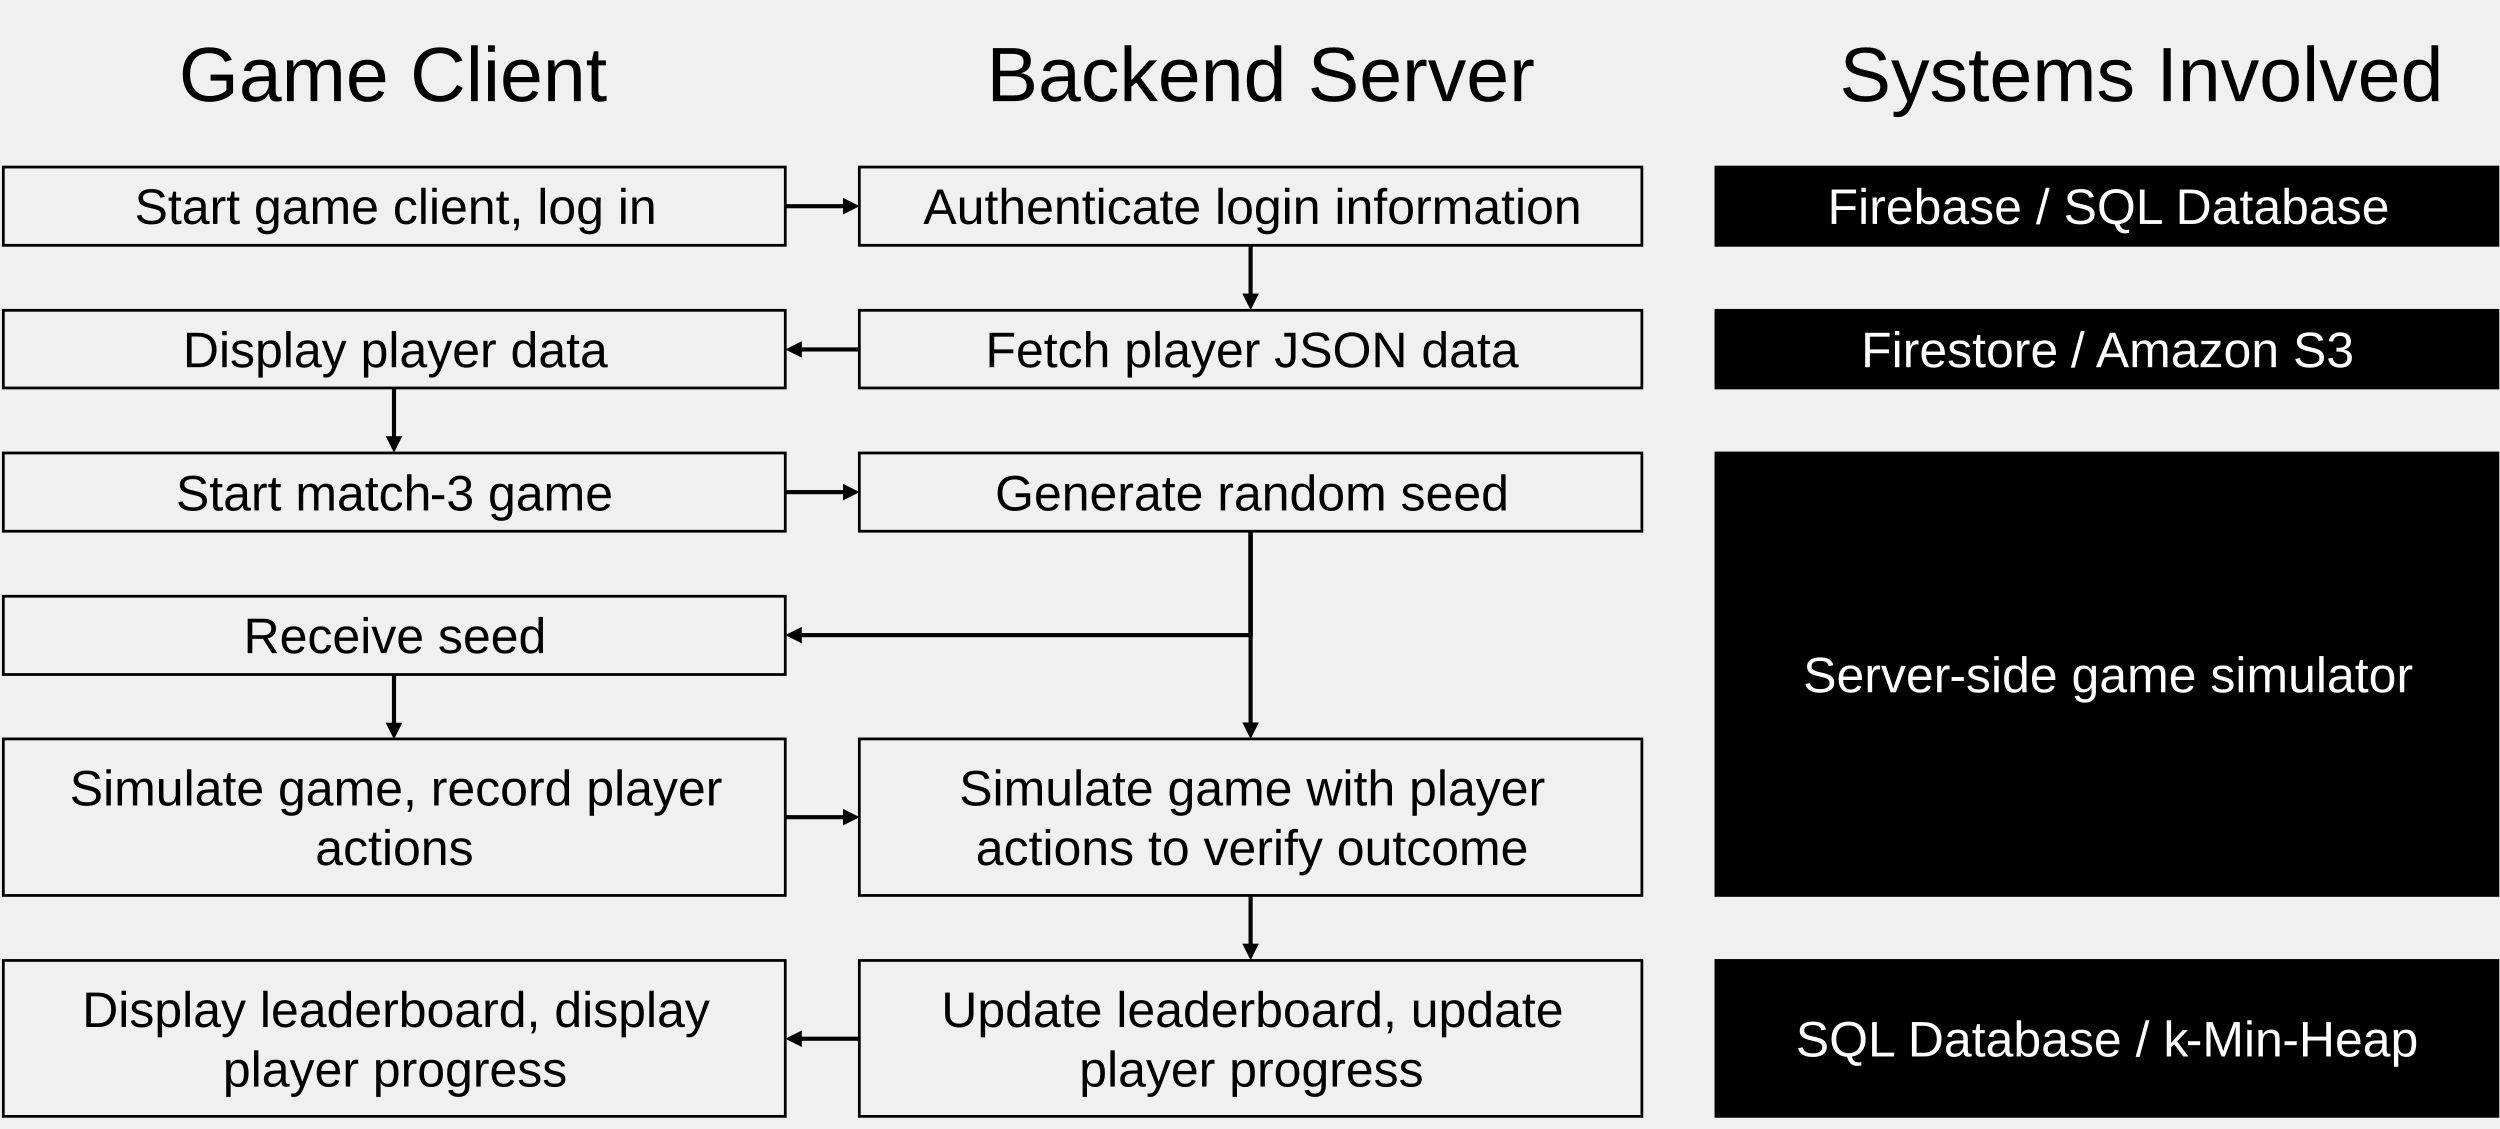
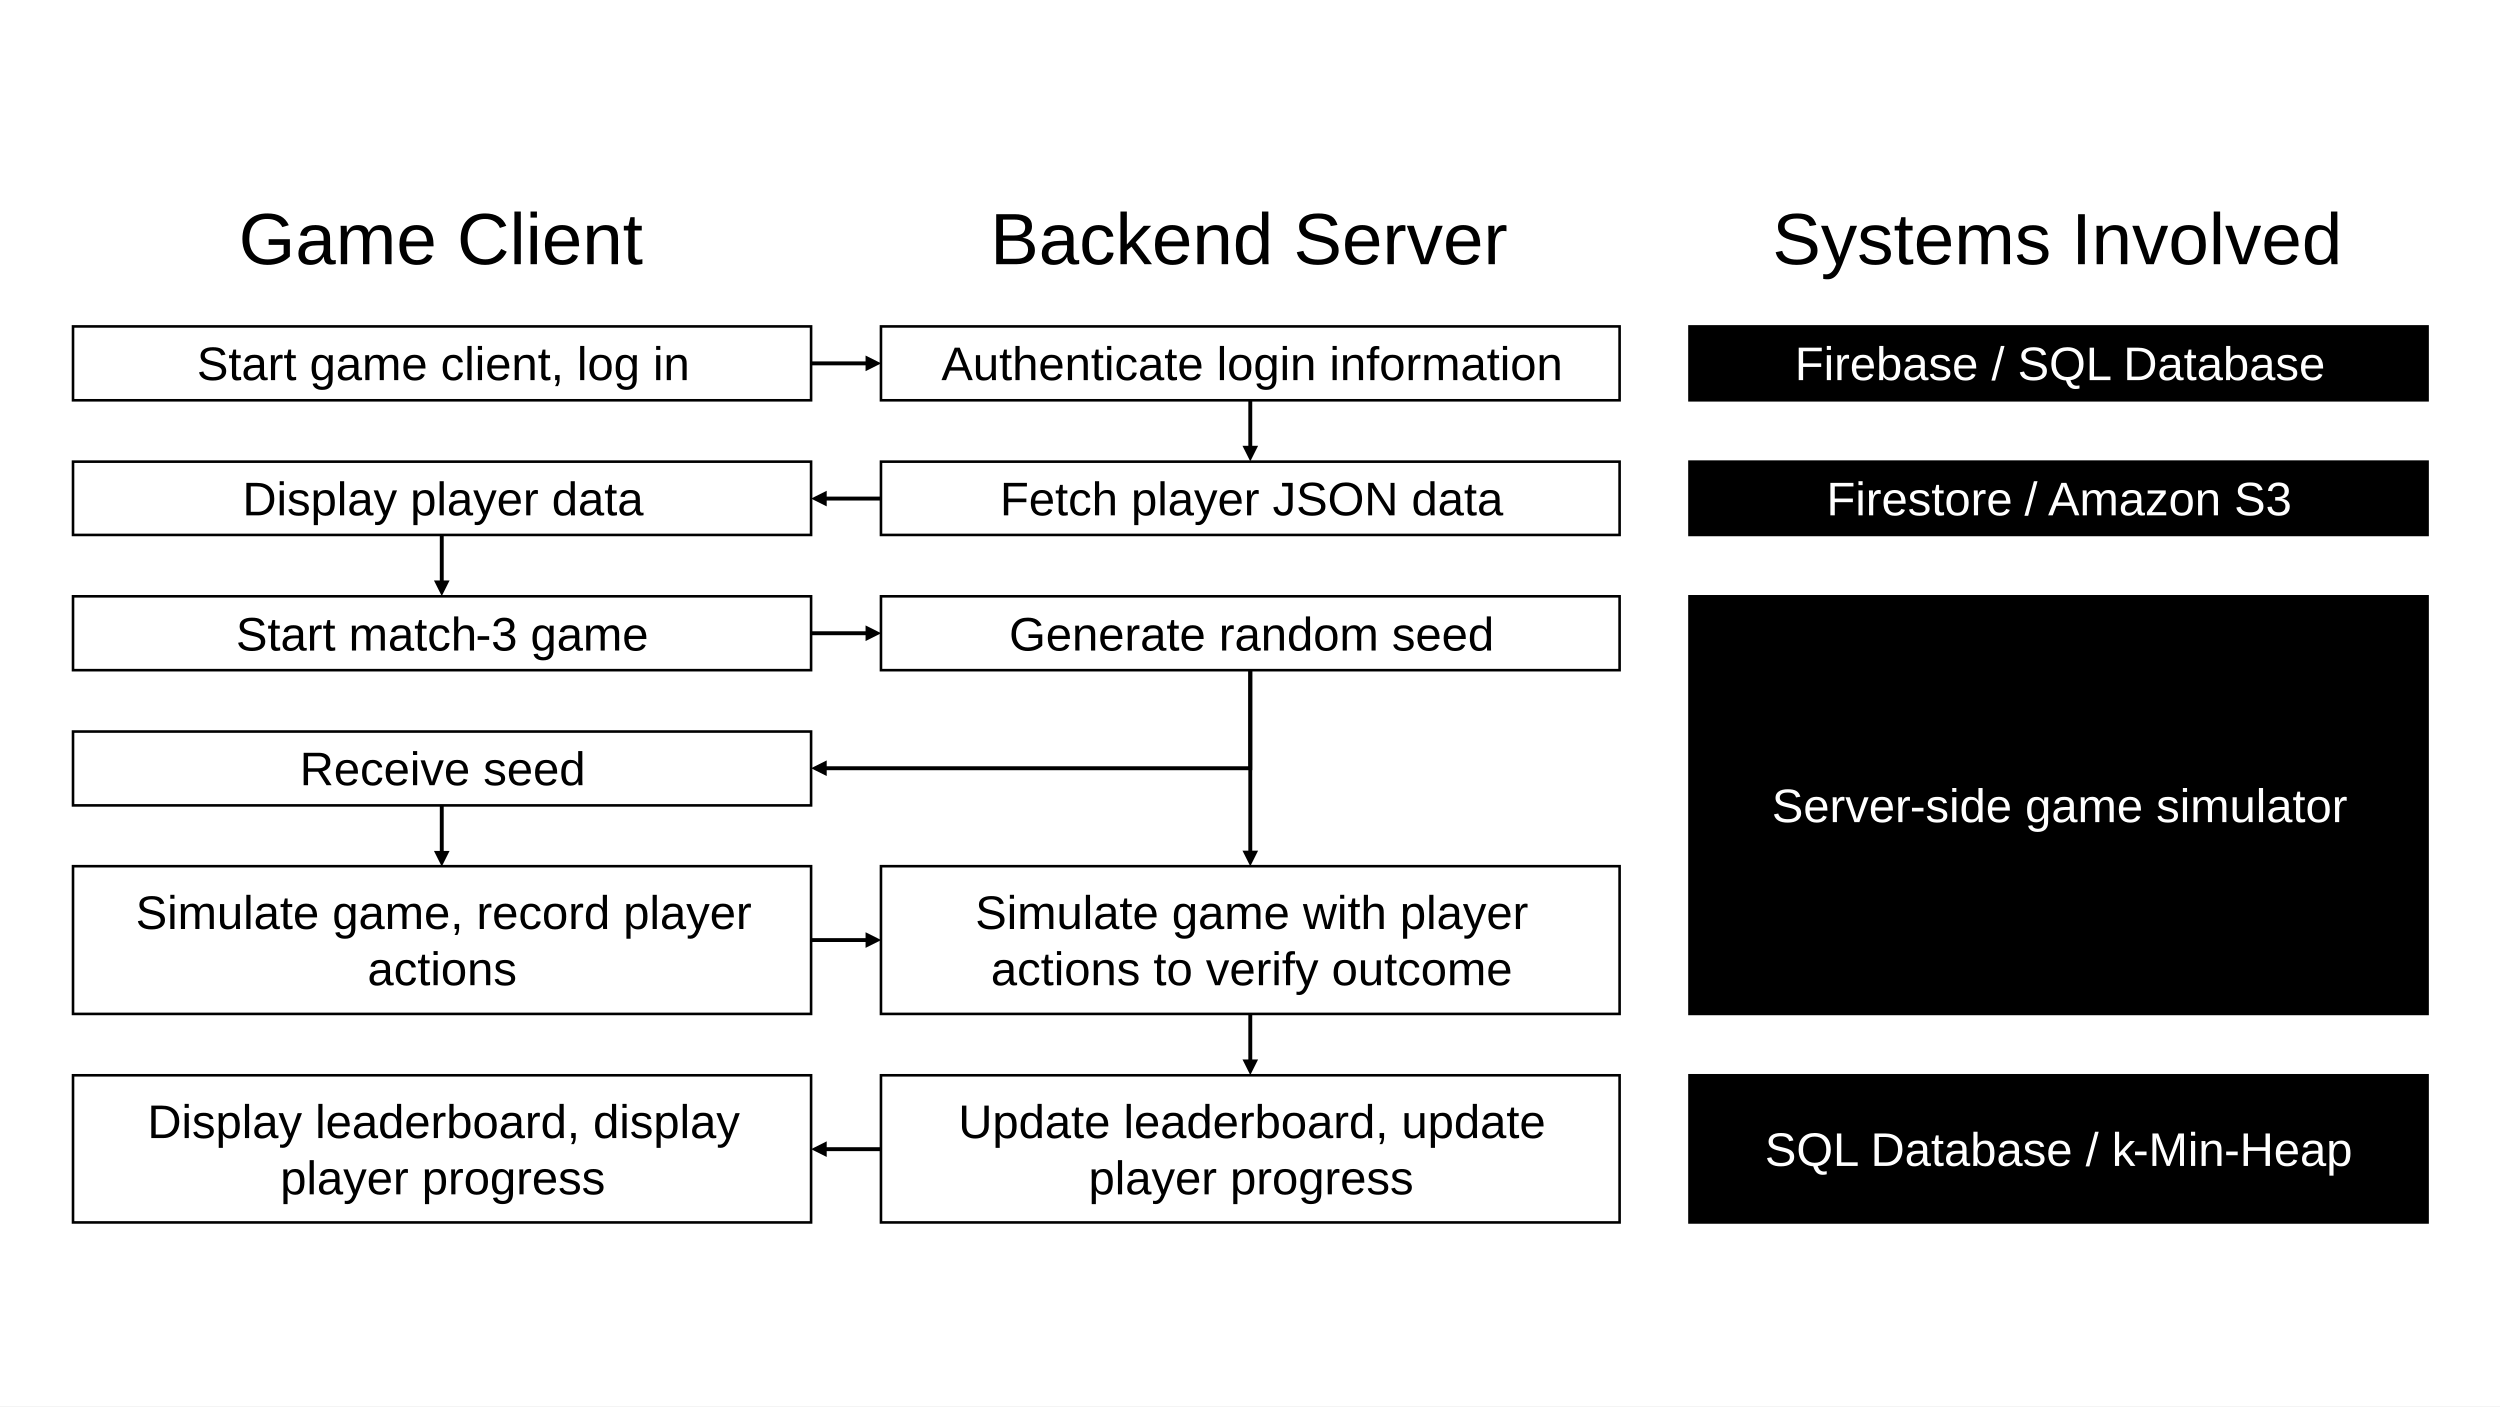
- <svg xmlns="http://www.w3.org/2000/svg" width="4153" height="1875" xml:space="preserve" overflow="hidden">
+ <svg xmlns="http://www.w3.org/2000/svg" width="4400" height="2475" xml:space="preserve" overflow="hidden">
  <defs>
    <clipPath id="clip0">
-       <rect x="123" y="297" width="4153" height="1875" />
+       <rect x="0" y="0" width="4400" height="2475" />
    </clipPath>
  </defs>
-   <g clip-path="url(#clip0)" transform="translate(-123 -297)">
+   <g clip-path="url(#clip0)">
+     <rect x="0" y="0" width="4400" height="2475" fill="#FFFFFF" fill-opacity="1" />
    <text fill="#000000" fill-opacity="1" font-family="Arial,Arial_MSFontService,sans-serif" font-style="normal" font-variant="normal" font-weight="400" font-stretch="normal" font-size="128" text-anchor="start" direction="ltr" writing-mode="lr-tb" unicode-bidi="normal" text-decoration="none" transform="matrix(1 0 0 1 420.184 465)">Game Client</text>
-     <text fill="#000000" fill-opacity="1" font-family="Arial,Arial_MSFontService,sans-serif" font-style="normal" font-variant="normal" font-weight="400" font-stretch="normal" font-size="128" text-anchor="start" direction="ltr" writing-mode="lr-tb" unicode-bidi="normal" text-decoration="none" transform="matrix(1 0 0 1 1761.92 465)">Backend Server</text>
+     <text fill="#000000" fill-opacity="1" font-family="Arial,Arial_MSFontService,sans-serif" font-style="normal" font-variant="normal" font-weight="400" font-stretch="normal" font-size="128" text-anchor="start" direction="ltr" writing-mode="lr-tb" unicode-bidi="normal" text-decoration="none" transform="matrix(1 0 0 1 1742.81 465)">Backend Server</text>
    <rect x="128.5" y="574.5" width="1299" height="130" stroke="#000000" stroke-width="4.583" stroke-linecap="butt" stroke-linejoin="miter" stroke-miterlimit="8" stroke-opacity="1" fill="none" />
    <text fill="#000000" fill-opacity="1" font-family="Arial,Arial_MSFontService,sans-serif" font-style="normal" font-variant="normal" font-weight="400" font-stretch="normal" font-size="83" text-anchor="start" direction="ltr" writing-mode="lr-tb" unicode-bidi="normal" text-decoration="none" transform="matrix(1 0 0 1 346.564 669)">Start game client, log in</text>
    <rect x="1550.5" y="574.5" width="1300" height="130" stroke="#000000" stroke-width="4.583" stroke-linecap="butt" stroke-linejoin="miter" stroke-miterlimit="8" stroke-opacity="1" fill="none" />
    <text fill="#000000" fill-opacity="1" font-family="Arial,Arial_MSFontService,sans-serif" font-style="normal" font-variant="normal" font-weight="400" font-stretch="normal" font-size="83" text-anchor="start" direction="ltr" writing-mode="lr-tb" unicode-bidi="normal" text-decoration="none" transform="matrix(1 0 0 1 1656.87 669)">Authenticate login information</text>
    <rect x="1550.5" y="812.5" width="1300" height="129" stroke="#000000" stroke-width="4.583" stroke-linecap="butt" stroke-linejoin="miter" stroke-miterlimit="8" stroke-opacity="1" fill="none" />
    <text fill="#000000" fill-opacity="1" font-family="Arial,Arial_MSFontService,sans-serif" font-style="normal" font-variant="normal" font-weight="400" font-stretch="normal" font-size="83" text-anchor="start" direction="ltr" writing-mode="lr-tb" unicode-bidi="normal" text-decoration="none" transform="matrix(1 0 0 1 1760 907)">Fetch player JSON data</text>
    <rect x="128.5" y="812.5" width="1299" height="129" stroke="#000000" stroke-width="4.583" stroke-linecap="butt" stroke-linejoin="miter" stroke-miterlimit="8" stroke-opacity="1" fill="none" />
    <text fill="#000000" fill-opacity="1" font-family="Arial,Arial_MSFontService,sans-serif" font-style="normal" font-variant="normal" font-weight="400" font-stretch="normal" font-size="83" text-anchor="start" direction="ltr" writing-mode="lr-tb" unicode-bidi="normal" text-decoration="none" transform="matrix(1 0 0 1 426.773 907)">Display player data</text>
    <rect x="128.5" y="1049.5" width="1299" height="130" stroke="#000000" stroke-width="4.583" stroke-linecap="butt" stroke-linejoin="miter" stroke-miterlimit="8" stroke-opacity="1" fill="none" />
    <text fill="#000000" fill-opacity="1" font-family="Arial,Arial_MSFontService,sans-serif" font-style="normal" font-variant="normal" font-weight="400" font-stretch="normal" font-size="83" text-anchor="start" direction="ltr" writing-mode="lr-tb" unicode-bidi="normal" text-decoration="none" transform="matrix(1 0 0 1 415.314 1145)">Start match</text>
    <text fill="#000000" fill-opacity="1" font-family="Arial,Arial_MSFontService,sans-serif" font-style="normal" font-variant="normal" font-weight="400" font-stretch="normal" font-size="83" text-anchor="start" direction="ltr" writing-mode="lr-tb" unicode-bidi="normal" text-decoration="none" transform="matrix(1 0 0 1 836.981 1145)">-</text>
    <text fill="#000000" fill-opacity="1" font-family="Arial,Arial_MSFontService,sans-serif" font-style="normal" font-variant="normal" font-weight="400" font-stretch="normal" font-size="83" text-anchor="start" direction="ltr" writing-mode="lr-tb" unicode-bidi="normal" text-decoration="none" transform="matrix(1 0 0 1 864.481 1145)">3 game</text>
    <rect x="1550.5" y="1049.5" width="1300" height="130" stroke="#000000" stroke-width="4.583" stroke-linecap="butt" stroke-linejoin="miter" stroke-miterlimit="8" stroke-opacity="1" fill="none" />
    <text fill="#000000" fill-opacity="1" font-family="Arial,Arial_MSFontService,sans-serif" font-style="normal" font-variant="normal" font-weight="400" font-stretch="normal" font-size="83" text-anchor="start" direction="ltr" writing-mode="lr-tb" unicode-bidi="normal" text-decoration="none" transform="matrix(1 0 0 1 1776.04 1145)">Generate random seed</text>
    <rect x="128.5" y="1287.5" width="1299" height="130" stroke="#000000" stroke-width="4.583" stroke-linecap="butt" stroke-linejoin="miter" stroke-miterlimit="8" stroke-opacity="1" fill="none" />
    <text fill="#000000" fill-opacity="1" font-family="Arial,Arial_MSFontService,sans-serif" font-style="normal" font-variant="normal" font-weight="400" font-stretch="normal" font-size="83" text-anchor="start" direction="ltr" writing-mode="lr-tb" unicode-bidi="normal" text-decoration="none" transform="matrix(1 0 0 1 527.606 1382)">Receive seed</text>
    <rect x="128.5" y="1524.5" width="1299" height="260" stroke="#000000" stroke-width="4.583" stroke-linecap="butt" stroke-linejoin="miter" stroke-miterlimit="8" stroke-opacity="1" fill="none" />
    <text fill="#000000" fill-opacity="1" font-family="Arial,Arial_MSFontService,sans-serif" font-style="normal" font-variant="normal" font-weight="400" font-stretch="normal" font-size="83" text-anchor="start" direction="ltr" writing-mode="lr-tb" unicode-bidi="normal" text-decoration="none" transform="matrix(1 0 0 1 238.856 1635)">Simulate game, record player </text>
    <text fill="#000000" fill-opacity="1" font-family="Arial,Arial_MSFontService,sans-serif" font-style="normal" font-variant="normal" font-weight="400" font-stretch="normal" font-size="83" text-anchor="start" direction="ltr" writing-mode="lr-tb" unicode-bidi="normal" text-decoration="none" transform="matrix(1 0 0 1 646.773 1734)">actions</text>
    <rect x="1550.5" y="1524.5" width="1300" height="260" stroke="#000000" stroke-width="4.583" stroke-linecap="butt" stroke-linejoin="miter" stroke-miterlimit="8" stroke-opacity="1" fill="none" />
    <text fill="#000000" fill-opacity="1" font-family="Arial,Arial_MSFontService,sans-serif" font-style="normal" font-variant="normal" font-weight="400" font-stretch="normal" font-size="83" text-anchor="start" direction="ltr" writing-mode="lr-tb" unicode-bidi="normal" text-decoration="none" transform="matrix(1 0 0 1 1716.46 1635)">Simulate game with player </text>
    <text fill="#000000" fill-opacity="1" font-family="Arial,Arial_MSFontService,sans-serif" font-style="normal" font-variant="normal" font-weight="400" font-stretch="normal" font-size="83" text-anchor="start" direction="ltr" writing-mode="lr-tb" unicode-bidi="normal" text-decoration="none" transform="matrix(1 0 0 1 1743.96 1734)">actions to verify outcome</text>
    <rect x="1550.5" y="1892.5" width="1300" height="259" stroke="#000000" stroke-width="4.583" stroke-linecap="butt" stroke-linejoin="miter" stroke-miterlimit="8" stroke-opacity="1" fill="none" />
    <text fill="#000000" fill-opacity="1" font-family="Arial,Arial_MSFontService,sans-serif" font-style="normal" font-variant="normal" font-weight="400" font-stretch="normal" font-size="83" text-anchor="start" direction="ltr" writing-mode="lr-tb" unicode-bidi="normal" text-decoration="none" transform="matrix(1 0 0 1 1686.67 2003)">Update leaderboard, update </text>
    <text fill="#000000" fill-opacity="1" font-family="Arial,Arial_MSFontService,sans-serif" font-style="normal" font-variant="normal" font-weight="400" font-stretch="normal" font-size="83" text-anchor="start" direction="ltr" writing-mode="lr-tb" unicode-bidi="normal" text-decoration="none" transform="matrix(1 0 0 1 1915.83 2102)">player progress</text>
    <rect x="128.5" y="1892.5" width="1299" height="259" stroke="#000000" stroke-width="4.583" stroke-linecap="butt" stroke-linejoin="miter" stroke-miterlimit="8" stroke-opacity="1" fill="none" />
    <text fill="#000000" fill-opacity="1" font-family="Arial,Arial_MSFontService,sans-serif" font-style="normal" font-variant="normal" font-weight="400" font-stretch="normal" font-size="83" text-anchor="start" direction="ltr" writing-mode="lr-tb" unicode-bidi="normal" text-decoration="none" transform="matrix(1 0 0 1 259.481 2003)">Display leaderboard, display </text>
    <text fill="#000000" fill-opacity="1" font-family="Arial,Arial_MSFontService,sans-serif" font-style="normal" font-variant="normal" font-weight="400" font-stretch="normal" font-size="83" text-anchor="start" direction="ltr" writing-mode="lr-tb" unicode-bidi="normal" text-decoration="none" transform="matrix(1 0 0 1 493.231 2102)">player progress</text>
    <path d="M1427.5 636.062 1527.97 636.063 1527.97 642.938 1427.5 642.937ZM1523.39 625.75 1550.89 639.5 1523.39 653.25Z" fill="#000000" fill-rule="nonzero" fill-opacity="1" />
    <path d="M2203.94 704.5 2203.94 789.19 2197.06 789.19 2197.06 704.5ZM2214.25 784.607 2200.5 812.107 2186.75 784.607Z" fill="#000000" fill-rule="nonzero" fill-opacity="1" />
    <path d="M1.00541e-05-3.438 100.473-3.437 100.473 3.438-1.00541e-05 3.438ZM95.89-13.75 123.39 0 95.89 13.75Z" fill="#000000" fill-rule="nonzero" fill-opacity="1" transform="matrix(-1 0 0 1 1550.89 877.5)" />
    <path d="M780.938 941.5 780.938 1026.19 774.063 1026.19 774.063 941.5ZM791.25 1021.61 777.5 1049.11 763.75 1021.61Z" fill="#000000" fill-rule="nonzero" fill-opacity="1" />
    <path d="M1427.5 1111.06 1527.97 1111.06 1527.97 1117.94 1427.5 1117.94ZM1523.39 1100.75 1550.89 1114.5 1523.39 1128.25Z" fill="#000000" fill-rule="nonzero" fill-opacity="1" />
    <path d="M2203.93 1179.5 2203.93 1355.51 1450.42 1355.51 1450.42 1348.63 2200.5 1348.63 2197.06 1352.07 2197.06 1179.5ZM1455 1365.82 1427.5 1352.07 1455 1338.32Z" fill="#000000" fill-rule="nonzero" fill-opacity="1" />
    <path d="M780.938 1417.5 780.938 1502.19 774.063 1502.19 774.063 1417.5ZM791.25 1497.61 777.5 1525.11 763.75 1497.61Z" fill="#000000" fill-rule="nonzero" fill-opacity="1" />
    <path d="M1427.5 1651.06 1527.97 1651.06 1527.97 1657.94 1427.5 1657.94ZM1523.39 1640.75 1550.89 1654.5 1523.39 1668.25Z" fill="#000000" fill-rule="nonzero" fill-opacity="1" />
    <path d="M2203.94 1784.5 2203.94 1869.19 2197.06 1869.19 2197.06 1784.5ZM2214.25 1864.61 2200.5 1892.11 2186.75 1864.61Z" fill="#000000" fill-rule="nonzero" fill-opacity="1" />
    <path d="M1.00541e-05-3.438 100.473-3.437 100.473 3.438-1.00541e-05 3.438ZM95.89-13.75 123.39 0 95.89 13.75Z" fill="#000000" fill-rule="nonzero" fill-opacity="1" transform="matrix(-1 0 0 1 1550.89 2022.5)" />
-     <text fill="#000000" fill-opacity="1" font-family="Arial,Arial_MSFontService,sans-serif" font-style="normal" font-variant="normal" font-weight="400" font-stretch="normal" font-size="128" text-anchor="start" direction="ltr" writing-mode="lr-tb" unicode-bidi="normal" text-decoration="none" transform="matrix(1 0 0 1 3178.94 465)">Systems Involved</text>
+     <text fill="#000000" fill-opacity="1" font-family="Arial,Arial_MSFontService,sans-serif" font-style="normal" font-variant="normal" font-weight="400" font-stretch="normal" font-size="128" text-anchor="start" direction="ltr" writing-mode="lr-tb" unicode-bidi="normal" text-decoration="none" transform="matrix(1 0 0 1 3119.3 465)">Systems Involved</text>
    <rect x="2973.5" y="574.5" width="1299" height="130" stroke="#000000" stroke-width="4.583" stroke-linecap="butt" stroke-linejoin="miter" stroke-miterlimit="8" stroke-opacity="1" fill="#000000" fill-opacity="1" />
    <text fill="#FFFFFF" fill-opacity="1" font-family="Arial,Arial_MSFontService,sans-serif" font-style="normal" font-variant="normal" font-weight="400" font-stretch="normal" font-size="83" text-anchor="start" direction="ltr" writing-mode="lr-tb" unicode-bidi="normal" text-decoration="none" transform="matrix(1 0 0 1 3158.93 669)">Firebase / SQL Database</text>
    <rect x="2973.5" y="812.5" width="1299" height="129" stroke="#000000" stroke-width="4.583" stroke-linecap="butt" stroke-linejoin="miter" stroke-miterlimit="8" stroke-opacity="1" fill="#000000" fill-opacity="1" />
    <text fill="#FFFFFF" fill-opacity="1" font-family="Arial,Arial_MSFontService,sans-serif" font-style="normal" font-variant="normal" font-weight="400" font-stretch="normal" font-size="83" text-anchor="start" direction="ltr" writing-mode="lr-tb" unicode-bidi="normal" text-decoration="none" transform="matrix(1 0 0 1 3214.67 907)">Firestore</text>
    <text fill="#FFFFFF" fill-opacity="1" font-family="Arial,Arial_MSFontService,sans-serif" font-style="normal" font-variant="normal" font-weight="400" font-stretch="normal" font-size="83" text-anchor="start" direction="ltr" writing-mode="lr-tb" unicode-bidi="normal" text-decoration="none" transform="matrix(1 0 0 1 3563.01 907)">/ Amazon S3</text>
    <rect x="2973.5" y="1049.5" width="1299" height="735" stroke="#000000" stroke-width="4.583" stroke-linecap="butt" stroke-linejoin="miter" stroke-miterlimit="8" stroke-opacity="1" fill="#000000" fill-opacity="1" />
    <text fill="#FFFFFF" fill-opacity="1" font-family="Arial,Arial_MSFontService,sans-serif" font-style="normal" font-variant="normal" font-weight="400" font-stretch="normal" font-size="83" text-anchor="start" direction="ltr" writing-mode="lr-tb" unicode-bidi="normal" text-decoration="none" transform="matrix(1 0 0 1 3118.44 1447)">Server</text>
    <text fill="#FFFFFF" fill-opacity="1" font-family="Arial,Arial_MSFontService,sans-serif" font-style="normal" font-variant="normal" font-weight="400" font-stretch="normal" font-size="83" text-anchor="start" direction="ltr" writing-mode="lr-tb" unicode-bidi="normal" text-decoration="none" transform="matrix(1 0 0 1 3361.35 1447)">-</text>
    <text fill="#FFFFFF" fill-opacity="1" font-family="Arial,Arial_MSFontService,sans-serif" font-style="normal" font-variant="normal" font-weight="400" font-stretch="normal" font-size="83" text-anchor="start" direction="ltr" writing-mode="lr-tb" unicode-bidi="normal" text-decoration="none" transform="matrix(1 0 0 1 3388.85 1447)">side game simulator</text>
    <rect x="2973.5" y="1892.5" width="1299" height="259" stroke="#000000" stroke-width="4.583" stroke-linecap="butt" stroke-linejoin="miter" stroke-miterlimit="8" stroke-opacity="1" fill="#000000" fill-opacity="1" />
    <text fill="#FFFFFF" fill-opacity="1" font-family="Arial,Arial_MSFontService,sans-serif" font-style="normal" font-variant="normal" font-weight="400" font-stretch="normal" font-size="83" text-anchor="start" direction="ltr" writing-mode="lr-tb" unicode-bidi="normal" text-decoration="none" transform="matrix(1 0 0 1 3106.22 2052)">SQL Database / k</text>
    <text fill="#FFFFFF" fill-opacity="1" font-family="Arial,Arial_MSFontService,sans-serif" font-style="normal" font-variant="normal" font-weight="400" font-stretch="normal" font-size="83" text-anchor="start" direction="ltr" writing-mode="lr-tb" unicode-bidi="normal" text-decoration="none" transform="matrix(1 0 0 1 3753.98 2052)">-</text>
    <text fill="#FFFFFF" fill-opacity="1" font-family="Arial,Arial_MSFontService,sans-serif" font-style="normal" font-variant="normal" font-weight="400" font-stretch="normal" font-size="83" text-anchor="start" direction="ltr" writing-mode="lr-tb" unicode-bidi="normal" text-decoration="none" transform="matrix(1 0 0 1 3781.48 2052)">Min</text>
    <text fill="#FFFFFF" fill-opacity="1" font-family="Arial,Arial_MSFontService,sans-serif" font-style="normal" font-variant="normal" font-weight="400" font-stretch="normal" font-size="83" text-anchor="start" direction="ltr" writing-mode="lr-tb" unicode-bidi="normal" text-decoration="none" transform="matrix(1 0 0 1 3914.4 2052)">-</text>
    <text fill="#FFFFFF" fill-opacity="1" font-family="Arial,Arial_MSFontService,sans-serif" font-style="normal" font-variant="normal" font-weight="400" font-stretch="normal" font-size="83" text-anchor="start" direction="ltr" writing-mode="lr-tb" unicode-bidi="normal" text-decoration="none" transform="matrix(1 0 0 1 3941.9 2052)">Heap</text>
    <path d="M2203.94 1179.5 2203.94 1501.72 2197.06 1501.72 2197.06 1179.5ZM2214.25 1497.14 2200.5 1524.64 2186.75 1497.14Z" fill="#000000" fill-rule="nonzero" fill-opacity="1" />
  </g>
</svg>
